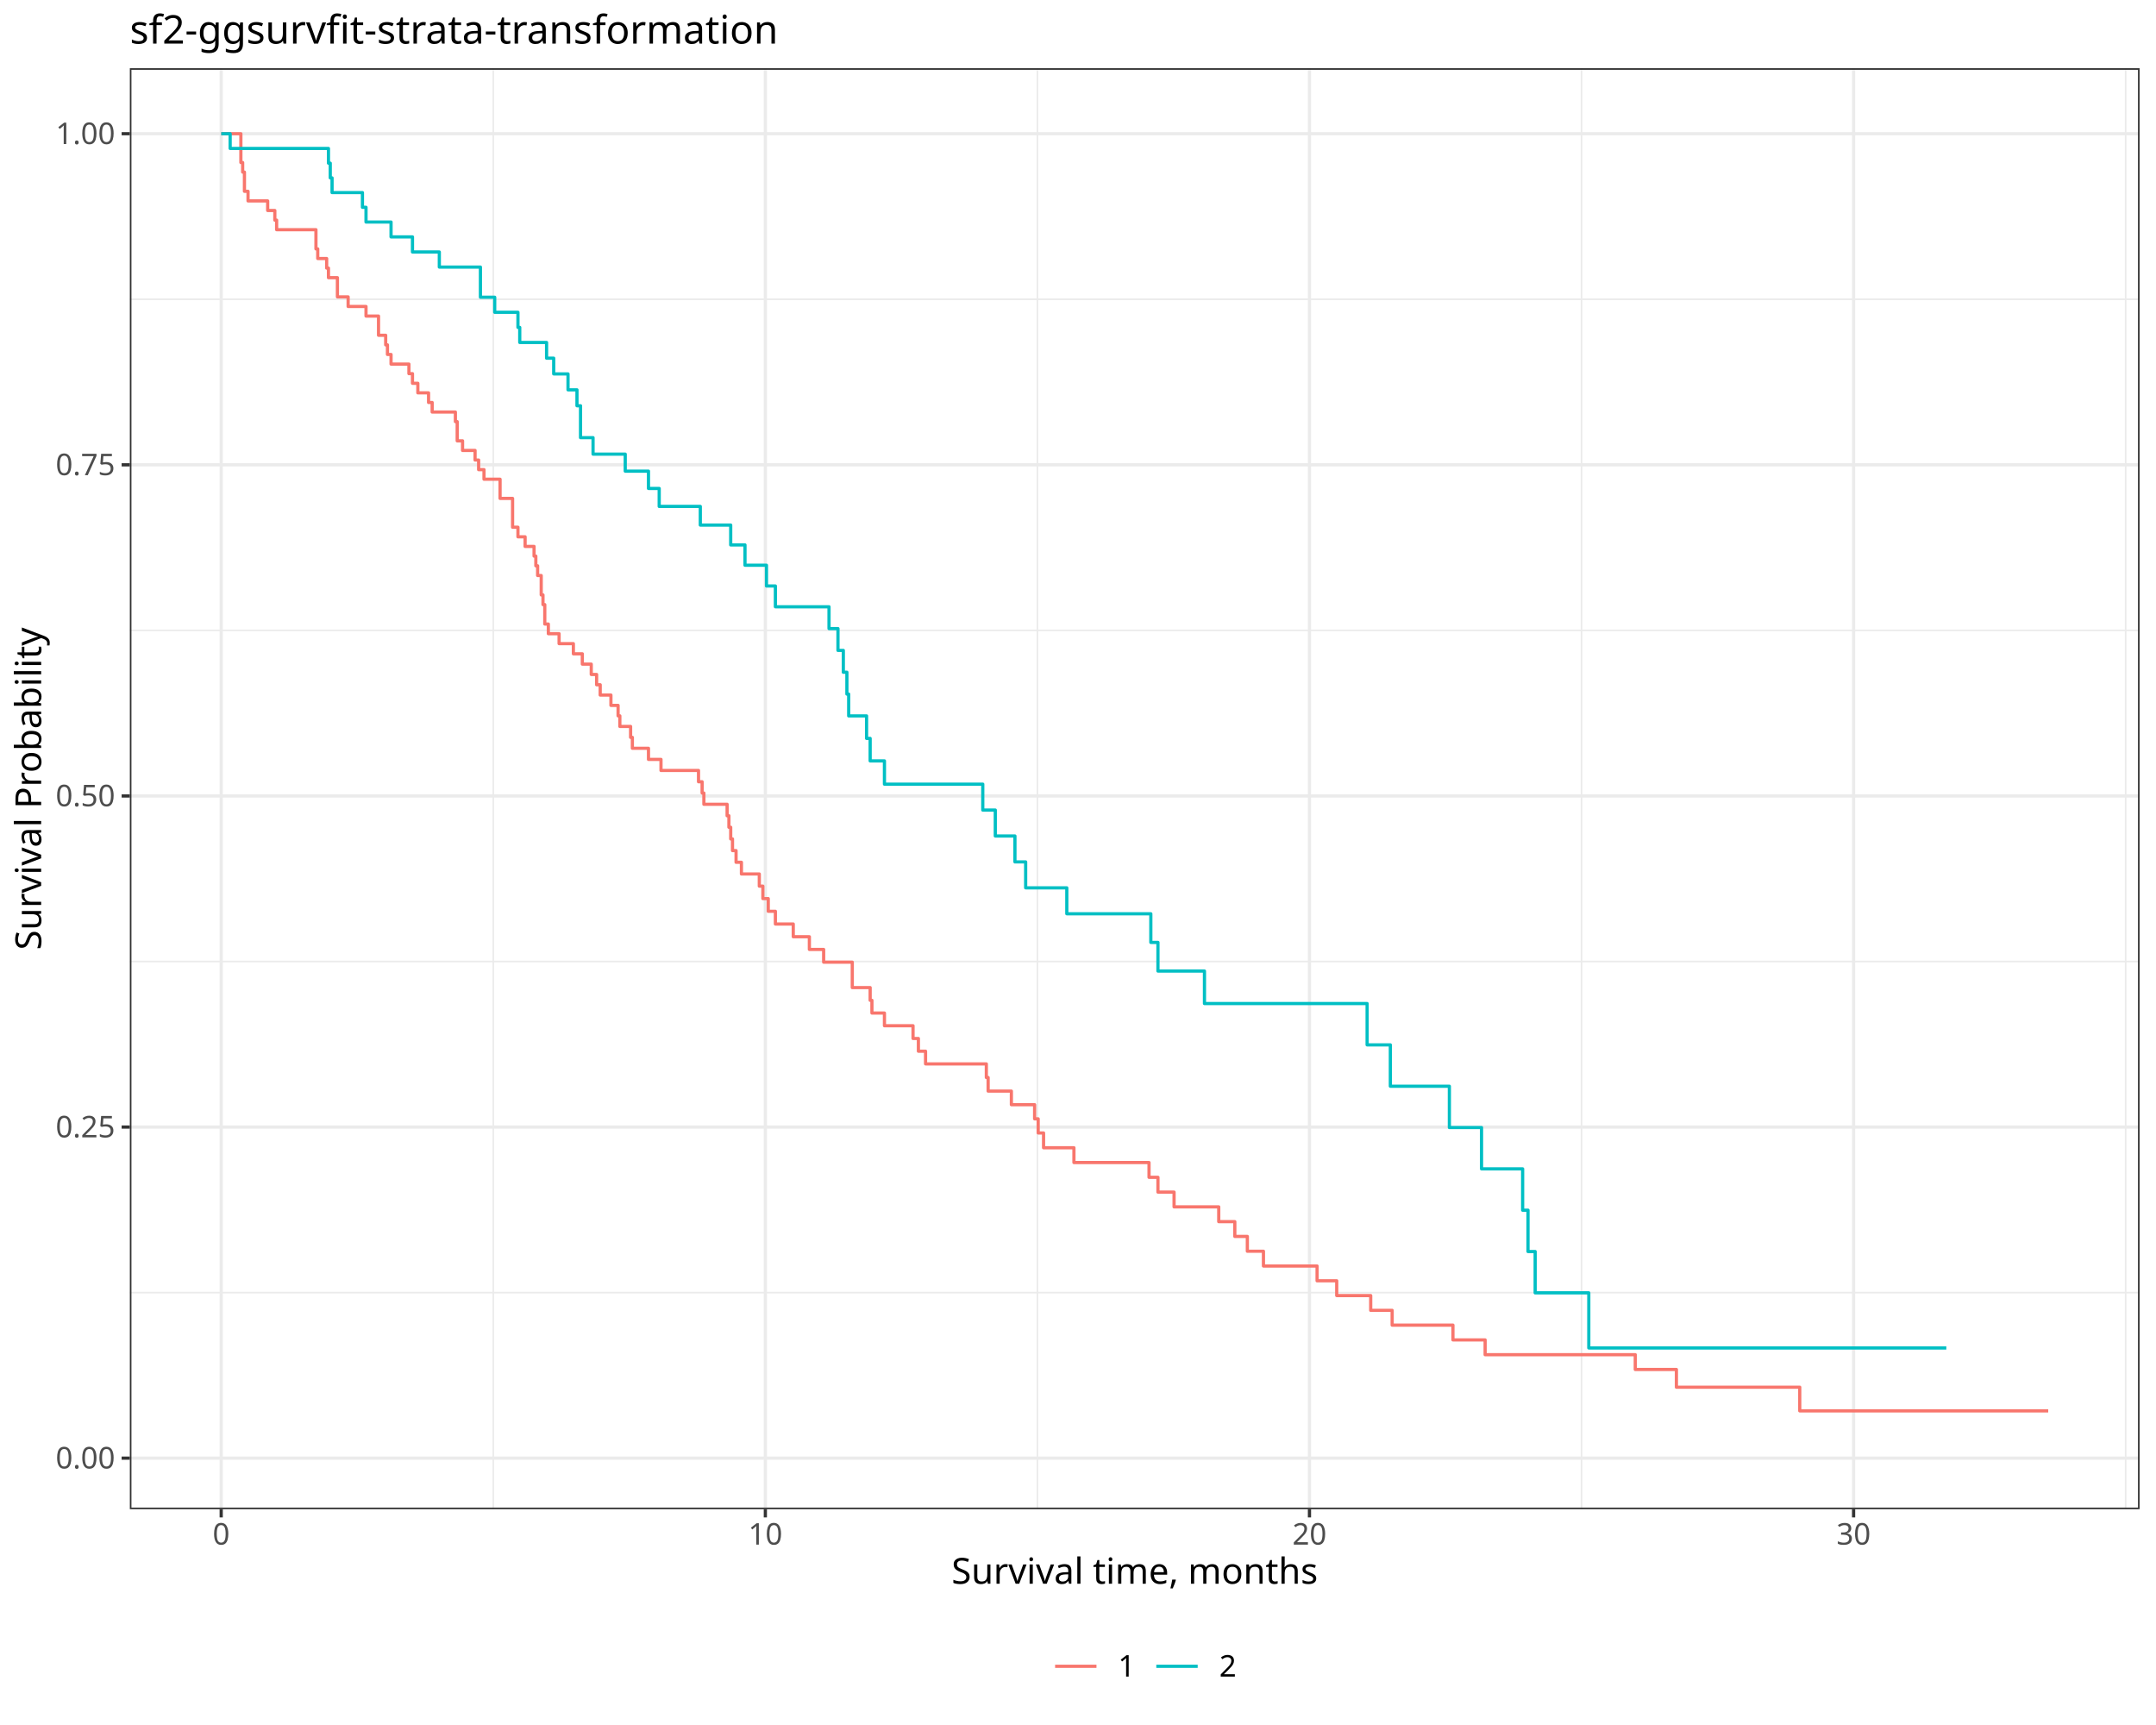
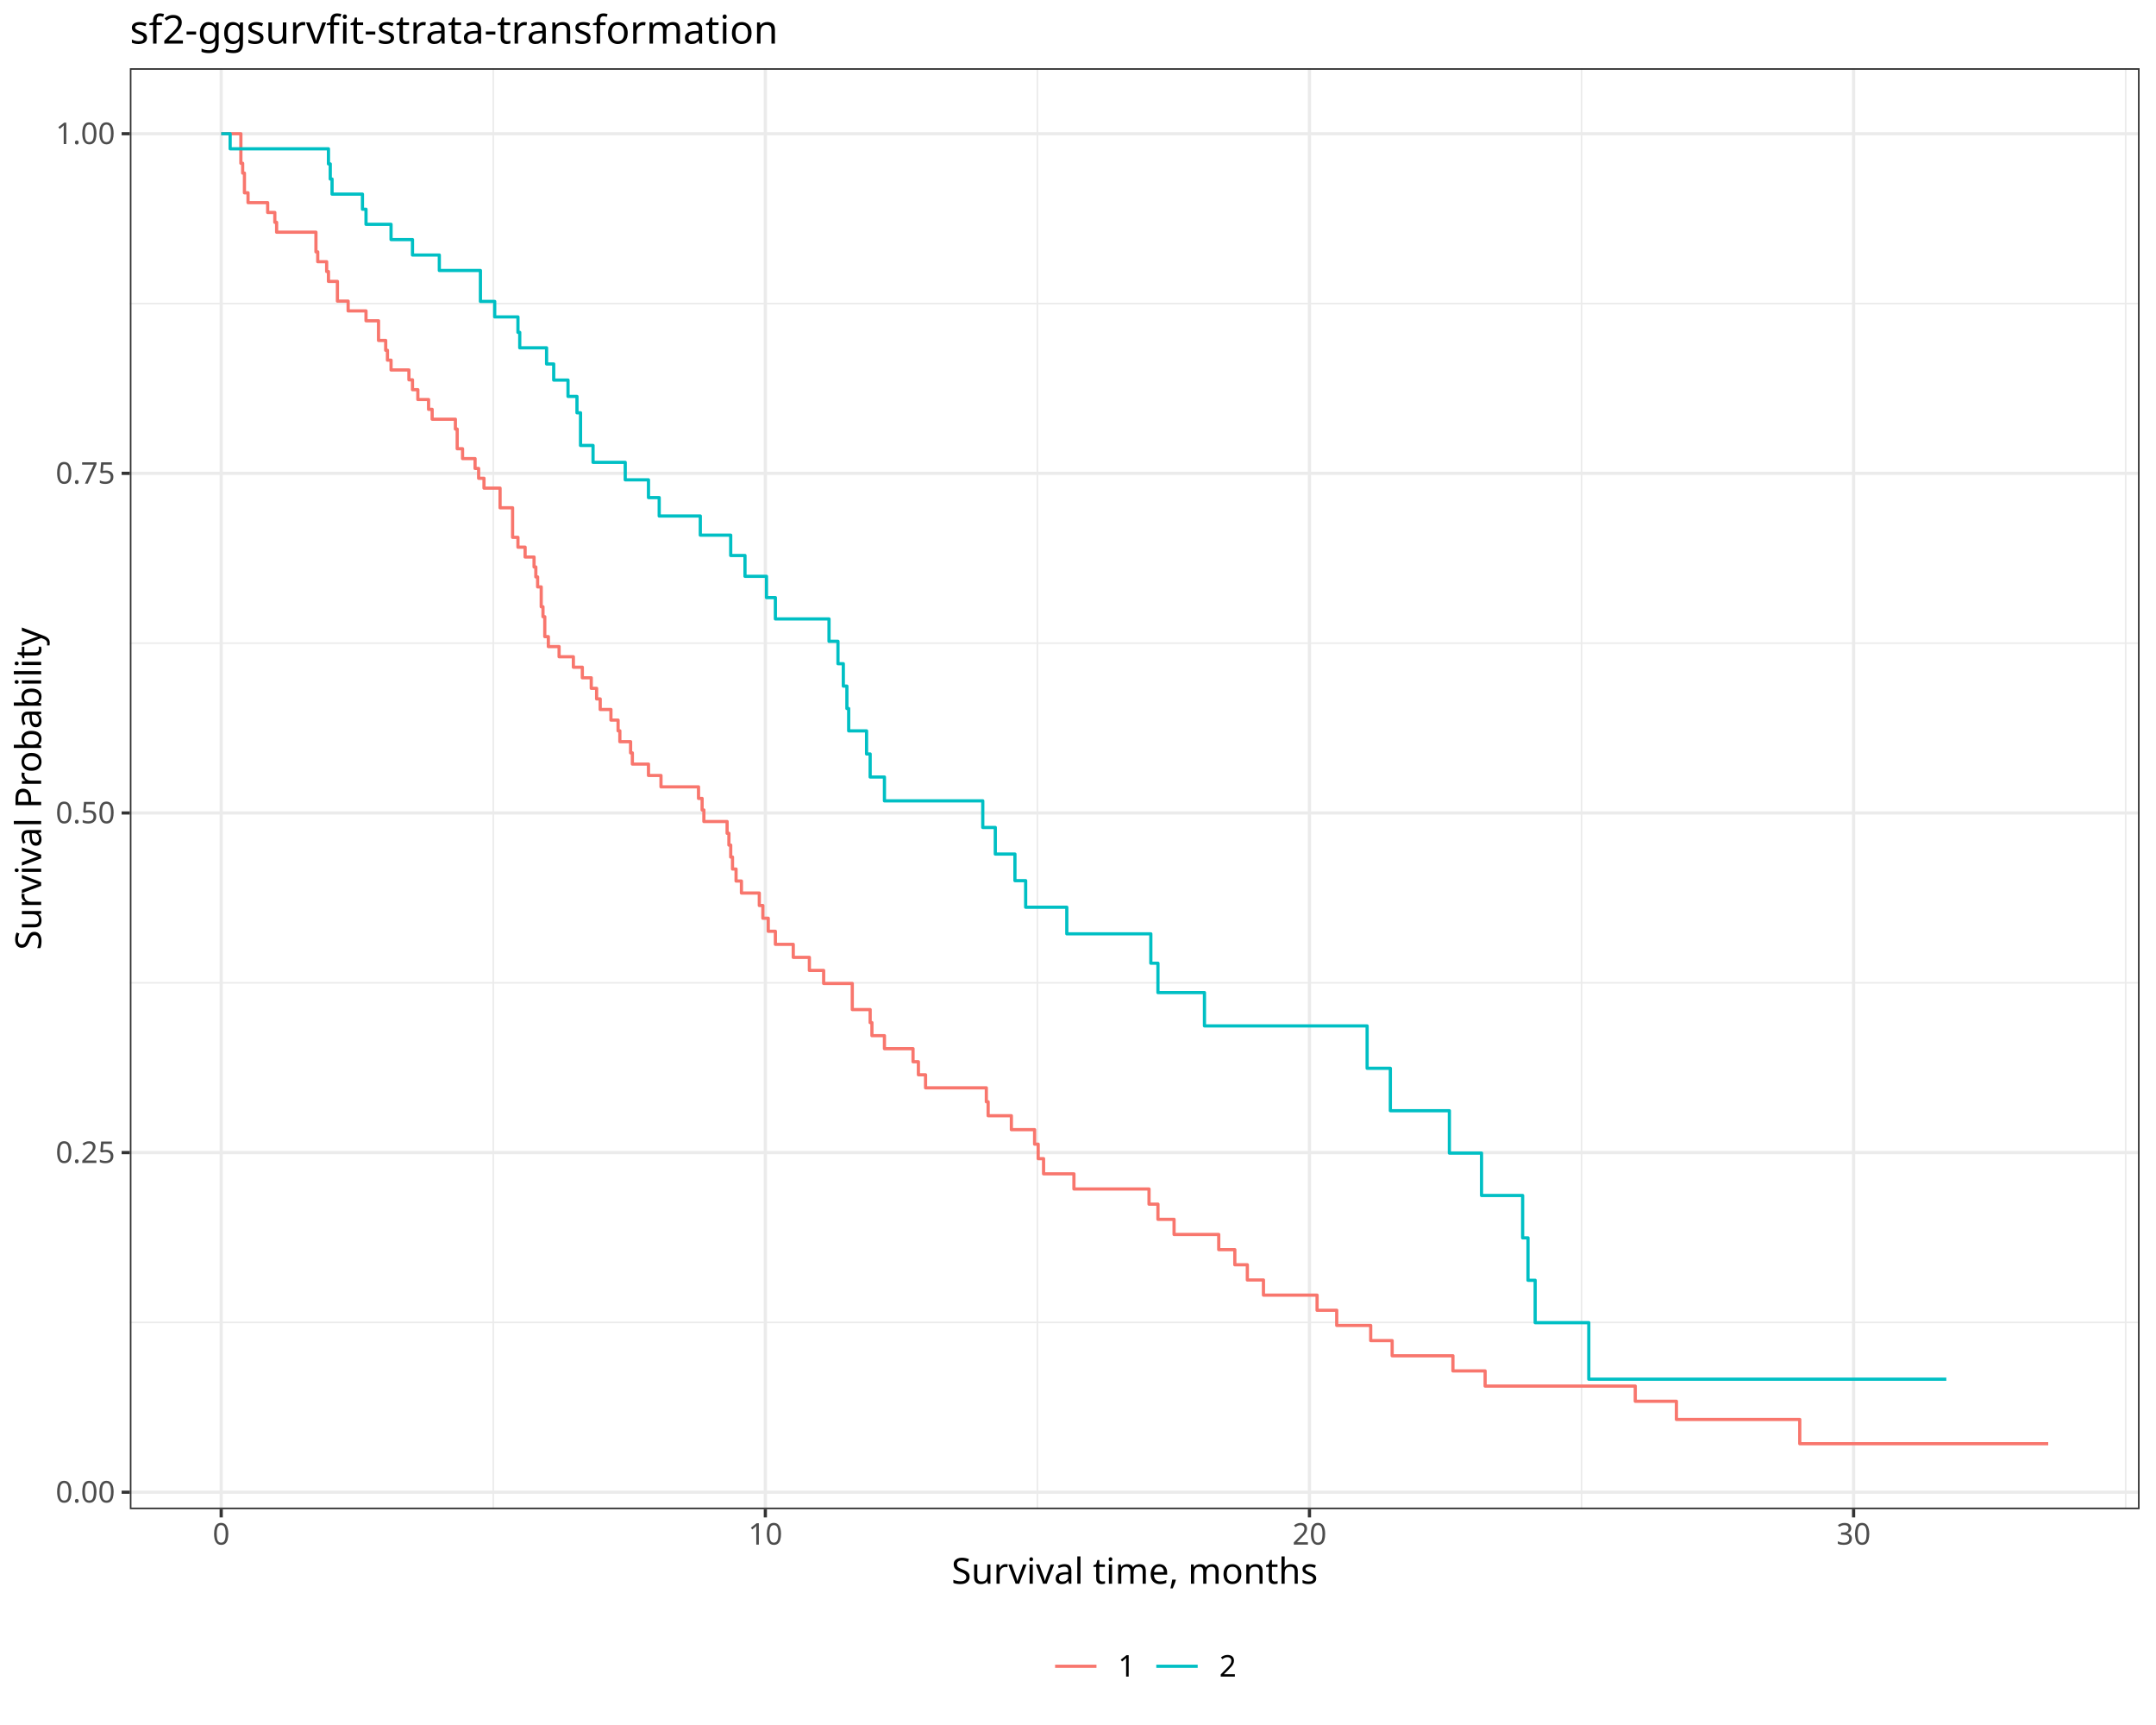
<svg xmlns="http://www.w3.org/2000/svg" class="svglite" data-engine-version="2.0" width="720.00pt" height="576.00pt" viewBox="0 0 720.00 576.00">
  <defs>
    <style type="text/css">
    .svglite line, .svglite polyline, .svglite polygon, .svglite path, .svglite rect, .svglite circle {
      fill: none;
      stroke: #000000;
      stroke-linecap: round;
      stroke-linejoin: round;
      stroke-miterlimit: 10.00;
    }
  </style>
  </defs>
  <rect width="100%" height="100%" style="stroke: none; fill: #FFFFFF;" />
  <defs>
    <clipPath id="cpMC4wMHw3MjAuMDB8MC4wMHw1NzYuMDA=">
      <rect x="0.00" y="0.00" width="720.00" height="576.00" />
    </clipPath>
  </defs>
  <g clip-path="url(#cpMC4wMHw3MjAuMDB8MC4wMHw1NzYuMDA=)">
    <rect x="0.00" y="0.00" width="720.00" height="576.00" style="stroke-width: 1.07; stroke: #FFFFFF; fill: #FFFFFF;" />
  </g>
  <defs>
    <clipPath id="cpNDMuMzZ8NzE0LjUyfDIyLjc4fDUwMy45NA==">
      <rect x="43.36" y="22.78" width="671.16" height="481.16" />
    </clipPath>
  </defs>
  <g clip-path="url(#cpNDMuMzZ8NzE0LjUyfDIyLjc4fDUwMy45NA==)">
    <rect x="43.36" y="22.78" width="671.16" height="481.16" style="stroke-width: 1.07; stroke: none; fill: #FFFFFF;" />
-     <polyline points="43.36,431.62 714.52,431.62 " style="stroke-width: 0.53; stroke: #EBEBEB; stroke-linecap: butt;" />
-     <polyline points="43.36,321.06 714.52,321.06 " style="stroke-width: 0.53; stroke: #EBEBEB; stroke-linecap: butt;" />
-     <polyline points="43.36,210.50 714.52,210.50 " style="stroke-width: 0.53; stroke: #EBEBEB; stroke-linecap: butt;" />
-     <polyline points="43.36,99.94 714.52,99.94 " style="stroke-width: 0.53; stroke: #EBEBEB; stroke-linecap: butt;" />
+     <polyline points="43.36,441.57 714.52,441.57 " style="stroke-width: 0.53; stroke: #EBEBEB; stroke-linecap: butt;" />
+     <polyline points="43.36,328.17 714.52,328.17 " style="stroke-width: 0.53; stroke: #EBEBEB; stroke-linecap: butt;" />
+     <polyline points="43.36,214.76 714.52,214.76 " style="stroke-width: 0.53; stroke: #EBEBEB; stroke-linecap: butt;" />
+     <polyline points="43.36,101.36 714.52,101.36 " style="stroke-width: 0.53; stroke: #EBEBEB; stroke-linecap: butt;" />
    <polyline points="164.73,503.94 164.73,22.78 " style="stroke-width: 0.53; stroke: #EBEBEB; stroke-linecap: butt;" />
    <polyline points="346.44,503.94 346.44,22.78 " style="stroke-width: 0.53; stroke: #EBEBEB; stroke-linecap: butt;" />
    <polyline points="528.16,503.94 528.16,22.78 " style="stroke-width: 0.53; stroke: #EBEBEB; stroke-linecap: butt;" />
    <polyline points="709.87,503.94 709.87,22.78 " style="stroke-width: 0.53; stroke: #EBEBEB; stroke-linecap: butt;" />
-     <polyline points="43.36,486.90 714.52,486.90 " style="stroke-width: 1.07; stroke: #EBEBEB; stroke-linecap: butt;" />
-     <polyline points="43.36,376.34 714.52,376.34 " style="stroke-width: 1.07; stroke: #EBEBEB; stroke-linecap: butt;" />
-     <polyline points="43.36,265.78 714.52,265.78 " style="stroke-width: 1.07; stroke: #EBEBEB; stroke-linecap: butt;" />
-     <polyline points="43.36,155.22 714.52,155.22 " style="stroke-width: 1.07; stroke: #EBEBEB; stroke-linecap: butt;" />
+     <polyline points="43.36,498.27 714.52,498.27 " style="stroke-width: 1.07; stroke: #EBEBEB; stroke-linecap: butt;" />
+     <polyline points="43.36,384.87 714.52,384.87 " style="stroke-width: 1.07; stroke: #EBEBEB; stroke-linecap: butt;" />
+     <polyline points="43.36,271.46 714.52,271.46 " style="stroke-width: 1.07; stroke: #EBEBEB; stroke-linecap: butt;" />
+     <polyline points="43.36,158.06 714.52,158.06 " style="stroke-width: 1.07; stroke: #EBEBEB; stroke-linecap: butt;" />
    <polyline points="43.36,44.65 714.52,44.65 " style="stroke-width: 1.07; stroke: #EBEBEB; stroke-linecap: butt;" />
    <polyline points="73.87,503.94 73.87,22.78 " style="stroke-width: 1.07; stroke: #EBEBEB; stroke-linecap: butt;" />
    <polyline points="255.59,503.94 255.59,22.78 " style="stroke-width: 1.07; stroke: #EBEBEB; stroke-linecap: butt;" />
    <polyline points="437.30,503.94 437.30,22.78 " style="stroke-width: 1.07; stroke: #EBEBEB; stroke-linecap: butt;" />
    <polyline points="619.01,503.94 619.01,22.78 " style="stroke-width: 1.07; stroke: #EBEBEB; stroke-linecap: butt;" />
-     <polyline points="73.87,44.65 80.44,44.65 80.44,54.27 81.04,54.27 81.04,57.47 81.63,57.47 81.63,63.88 82.83,63.88 82.83,67.09 89.39,67.09 89.39,70.29 91.78,70.29 91.78,73.50 92.38,73.50 92.38,76.70 105.51,76.70 105.51,83.11 106.11,83.11 106.11,86.32 109.09,86.32 109.09,89.52 109.69,89.52 109.69,92.72 112.68,92.72 112.68,99.13 116.26,99.13 116.26,102.34 122.23,102.34 122.23,105.54 126.41,105.54 126.41,111.95 128.80,111.95 128.80,115.16 129.39,115.16 129.39,118.36 130.59,118.36 130.59,121.57 136.56,121.57 136.56,124.77 137.75,124.77 137.75,127.98 139.54,127.98 139.54,131.18 143.12,131.18 143.12,134.39 144.32,134.39 144.32,137.59 152.08,137.59 152.08,140.79 152.68,140.79 152.68,147.20 154.47,147.20 154.47,150.41 158.65,150.41 158.65,153.61 159.84,153.61 159.84,156.82 161.63,156.82 161.63,160.02 167.00,160.02 167.00,166.43 171.18,166.43 171.18,176.05 172.97,176.05 172.97,179.25 175.36,179.25 175.36,182.46 177.75,182.46 177.75,182.46 178.35,182.46 178.35,185.69 178.94,185.69 178.94,188.93 179.54,188.93 179.54,192.17 180.74,192.17 180.74,198.65 181.33,198.65 181.33,201.89 181.93,201.89 181.93,208.37 183.12,208.37 183.12,211.60 184.32,211.60 184.32,211.60 186.11,211.60 186.11,211.60 186.71,211.60 186.71,214.92 187.90,214.92 187.90,214.92 190.88,214.92 190.88,214.92 191.48,214.92 191.48,218.32 194.47,218.32 194.47,221.76 197.45,221.76 197.45,225.21 199.24,225.21 199.24,228.65 200.44,228.65 200.44,232.09 204.02,232.09 204.02,235.54 205.81,235.54 205.81,235.54 206.41,235.54 206.41,239.03 207.00,239.03 207.00,242.57 208.20,242.57 208.20,242.57 210.59,242.57 210.59,246.22 211.18,246.22 211.18,249.86 215.36,249.86 215.36,249.86 216.56,249.86 216.56,253.57 220.74,253.57 220.74,257.27 228.50,257.27 228.50,257.27 233.27,257.27 233.27,261.04 234.47,261.04 234.47,264.80 235.06,264.80 235.06,268.56 240.44,268.56 240.44,268.56 242.82,268.56 242.82,272.39 243.42,272.39 243.42,276.23 244.02,276.23 244.02,280.13 244.62,280.13 244.62,284.03 245.81,284.03 245.81,287.93 247.60,287.93 247.60,291.83 248.20,291.83 248.20,291.83 252.97,291.83 252.97,291.83 253.57,291.83 253.57,295.89 254.76,295.89 254.76,300.05 256.56,300.05 256.56,304.29 258.94,304.29 258.94,308.54 264.91,308.54 264.91,312.79 270.29,312.79 270.29,317.03 275.06,317.03 275.06,321.28 284.62,321.28 284.62,329.77 290.59,329.77 290.59,334.02 291.18,334.02 291.18,338.27 295.36,338.27 295.36,342.51 304.91,342.51 304.91,346.76 306.70,346.76 306.70,351.01 309.09,351.01 309.09,355.25 315.06,355.25 315.06,355.25 320.44,355.25 320.44,355.25 329.39,355.25 329.39,359.79 329.99,359.79 329.99,364.33 337.75,364.33 337.75,368.87 338.94,368.87 338.94,368.87 345.51,368.87 345.51,373.59 346.70,373.59 346.70,378.31 347.30,378.31 347.30,378.31 348.50,378.31 348.50,383.25 358.64,383.25 358.64,388.19 383.72,388.19 383.72,393.12 386.70,393.12 386.70,398.06 392.08,398.06 392.08,402.99 407.00,402.99 407.00,407.93 412.37,407.93 412.37,412.86 416.55,412.86 416.55,417.80 421.93,417.80 421.93,422.74 439.84,422.74 439.84,427.67 446.40,427.67 446.40,432.61 457.75,432.61 457.75,437.54 464.91,437.54 464.91,442.48 485.21,442.48 485.21,447.41 495.96,447.41 495.96,452.35 546.10,452.35 546.10,457.29 555.06,457.29 555.06,457.29 559.84,457.29 559.84,463.21 575.36,463.21 575.36,463.21 601.03,463.21 601.03,471.11 676.85,471.11 676.85,471.11 684.01,471.11 684.01,471.11 " style="stroke-width: 1.07; stroke: #F8766D; stroke-linecap: butt;" />
-     <polyline points="73.87,44.65 76.86,44.65 76.86,49.57 109.69,49.57 109.69,54.48 110.29,54.48 110.29,59.40 110.89,59.40 110.89,64.31 121.04,64.31 121.04,69.22 122.23,69.22 122.23,74.14 128.80,74.14 128.80,74.14 130.59,74.14 130.59,79.11 136.56,79.11 136.56,79.11 137.75,79.11 137.75,84.14 146.71,84.14 146.71,89.18 160.44,89.18 160.44,99.25 165.21,99.25 165.21,104.28 172.97,104.28 172.97,109.32 173.57,109.32 173.57,114.35 177.15,114.35 177.15,114.35 178.35,114.35 178.35,114.35 179.54,114.35 179.54,114.35 182.53,114.35 182.53,119.60 184.91,119.60 184.91,124.85 188.50,124.85 188.50,124.85 189.69,124.85 189.69,130.17 192.68,130.17 192.68,135.49 193.87,135.49 193.87,146.14 194.47,146.14 194.47,146.14 195.06,146.14 195.06,146.14 198.05,146.14 198.05,151.64 199.84,151.64 199.84,151.64 207.60,151.64 207.60,151.64 208.80,151.64 208.80,157.32 214.17,157.32 214.17,157.32 216.56,157.32 216.56,163.10 217.15,163.10 217.15,163.10 218.94,163.10 218.94,163.10 220.14,163.10 220.14,169.10 224.32,169.10 224.32,169.10 232.68,169.10 232.68,169.10 233.87,169.10 233.87,175.33 234.47,175.33 234.47,175.33 236.26,175.33 236.26,175.33 238.65,175.33 238.65,175.33 244.02,175.33 244.02,181.96 248.20,181.96 248.20,181.96 248.79,181.96 248.79,188.74 250.59,188.74 250.59,188.74 255.96,188.74 255.96,195.67 258.94,195.67 258.94,202.61 261.93,202.61 261.93,202.61 272.08,202.61 272.08,202.61 276.85,202.61 276.85,209.89 279.84,209.89 279.84,217.18 281.63,217.18 281.63,224.47 282.82,224.47 282.82,231.76 283.42,231.76 283.42,239.05 286.41,239.05 286.41,239.05 289.39,239.05 289.39,246.56 290.59,246.56 290.59,254.07 291.18,254.07 291.18,254.07 295.36,254.07 295.36,261.84 298.35,261.84 298.35,261.84 301.93,261.84 301.93,261.84 303.12,261.84 303.12,261.84 328.20,261.84 328.20,270.49 332.38,270.49 332.38,279.15 338.94,279.15 338.94,287.80 342.52,287.80 342.52,296.46 356.26,296.46 356.26,305.12 378.94,305.12 378.94,305.12 384.32,305.12 384.32,314.68 386.70,314.68 386.70,324.25 389.69,324.25 389.69,324.25 398.05,324.25 398.05,324.25 402.23,324.25 402.23,335.10 402.82,335.10 402.82,335.10 407.60,335.10 407.60,335.10 424.91,335.10 424.91,335.10 456.55,335.10 456.55,348.90 464.31,348.90 464.31,362.70 484.02,362.70 484.02,376.50 494.76,376.50 494.76,390.30 508.49,390.30 508.49,404.10 510.28,404.10 510.28,417.90 512.67,417.90 512.67,431.70 515.66,431.70 515.66,431.70 530.58,431.70 530.58,450.10 564.01,450.10 564.01,450.10 649.98,450.10 649.98,450.10 " style="stroke-width: 1.07; stroke: #00BFC4; stroke-linecap: butt;" />
+     <polyline points="73.87,44.65 80.44,44.65 80.44,54.52 81.04,54.52 81.04,57.80 81.63,57.80 81.63,64.38 82.83,64.38 82.83,67.66 89.39,67.66 89.39,70.95 91.78,70.95 91.78,74.24 92.38,74.24 92.38,77.53 105.51,77.53 105.51,84.10 106.11,84.10 106.11,87.39 109.09,87.39 109.09,90.67 109.69,90.67 109.69,93.96 112.68,93.96 112.68,100.54 116.26,100.54 116.26,103.82 122.23,103.82 122.23,107.11 126.41,107.11 126.41,113.68 128.80,113.68 128.80,116.97 129.39,116.97 129.39,120.26 130.59,120.26 130.59,123.54 136.56,123.54 136.56,126.83 137.75,126.83 137.75,130.12 139.54,130.12 139.54,133.41 143.12,133.41 143.12,136.69 144.32,136.69 144.32,139.98 152.08,139.98 152.08,143.27 152.68,143.27 152.68,149.84 154.47,149.84 154.47,153.13 158.65,153.13 158.65,156.42 159.84,156.42 159.84,159.70 161.63,159.70 161.63,162.99 167.00,162.99 167.00,169.56 171.18,169.56 171.18,179.43 172.97,179.43 172.97,182.71 175.36,182.71 175.36,186.00 177.75,186.00 177.75,186.00 178.35,186.00 178.35,189.32 178.94,189.32 178.94,192.64 179.54,192.64 179.54,195.97 180.74,195.97 180.74,202.61 181.33,202.61 181.33,205.93 181.93,205.93 181.93,212.58 183.12,212.58 183.12,215.90 184.32,215.90 184.32,215.90 186.11,215.90 186.11,215.90 186.71,215.90 186.71,219.30 187.90,219.30 187.90,219.30 190.88,219.30 190.88,219.30 191.48,219.30 191.48,222.79 194.47,222.79 194.47,226.32 197.45,226.32 197.45,229.85 199.24,229.85 199.24,233.38 200.44,233.38 200.44,236.91 204.02,236.91 204.02,240.45 205.81,240.45 205.81,240.45 206.41,240.45 206.41,244.03 207.00,244.03 207.00,247.66 208.20,247.66 208.20,247.66 210.59,247.66 210.59,251.40 211.18,251.40 211.18,255.14 215.36,255.14 215.36,255.14 216.56,255.14 216.56,258.94 220.74,258.94 220.74,262.74 228.50,262.74 228.50,262.74 233.27,262.74 233.27,266.60 234.47,266.60 234.47,270.46 235.06,270.46 235.06,274.32 240.44,274.32 240.44,274.32 242.82,274.32 242.82,278.25 243.42,278.25 243.42,282.18 244.02,282.18 244.02,286.18 244.62,286.18 244.62,290.18 245.81,290.18 245.81,294.19 247.60,294.19 247.60,298.19 248.20,298.19 248.20,298.19 252.97,298.19 252.97,298.19 253.57,298.19 253.57,302.36 254.76,302.36 254.76,306.61 256.56,306.61 256.56,310.97 258.94,310.97 258.94,315.33 264.91,315.33 264.91,319.68 270.29,319.68 270.29,324.04 275.06,324.04 275.06,328.39 284.62,328.39 284.62,337.11 290.59,337.11 290.59,341.46 291.18,341.46 291.18,345.82 295.36,345.82 295.36,350.17 304.91,350.17 304.91,354.53 306.70,354.53 306.70,358.89 309.09,358.89 309.09,363.24 315.06,363.24 315.06,363.24 320.44,363.24 320.44,363.24 329.39,363.24 329.39,367.90 329.99,367.90 329.99,372.55 337.75,372.55 337.75,377.21 338.94,377.21 338.94,377.21 345.51,377.21 345.51,382.05 346.70,382.05 346.70,386.90 347.30,386.90 347.30,386.90 348.50,386.90 348.50,391.96 358.64,391.96 358.64,397.02 383.72,397.02 383.72,402.08 386.70,402.08 386.70,407.15 392.08,407.15 392.08,412.21 407.00,412.21 407.00,417.27 412.37,417.27 412.37,422.33 416.55,422.33 416.55,427.40 421.93,427.40 421.93,432.46 439.84,432.46 439.84,437.52 446.40,437.52 446.40,442.58 457.75,442.58 457.75,447.65 464.91,447.65 464.91,452.71 485.21,452.71 485.21,457.77 495.96,457.77 495.96,462.83 546.10,462.83 546.10,467.90 555.06,467.90 555.06,467.90 559.84,467.90 559.84,473.97 575.36,473.97 575.36,473.97 601.03,473.97 601.03,482.07 676.85,482.07 676.85,482.07 684.01,482.07 684.01,482.07 " style="stroke-width: 1.07; stroke: #F8766D; stroke-linecap: butt;" />
+     <polyline points="73.87,44.65 76.86,44.65 76.86,49.69 109.69,49.69 109.69,54.73 110.29,54.73 110.29,59.78 110.89,59.78 110.89,64.82 121.04,64.82 121.04,69.86 122.23,69.86 122.23,74.90 128.80,74.90 128.80,74.90 130.59,74.90 130.59,80.00 136.56,80.00 136.56,80.00 137.75,80.00 137.75,85.16 146.71,85.16 146.71,90.32 160.44,90.32 160.44,100.65 165.21,100.65 165.21,105.82 172.97,105.82 172.97,110.98 173.57,110.98 173.57,116.14 177.15,116.14 177.15,116.14 178.35,116.14 178.35,116.14 179.54,116.14 179.54,116.14 182.53,116.14 182.53,121.53 184.91,121.53 184.91,126.91 188.50,126.91 188.50,126.91 189.69,126.91 189.69,132.37 192.68,132.37 192.68,137.83 193.87,137.83 193.87,148.75 194.47,148.75 194.47,148.75 195.06,148.75 195.06,148.75 198.05,148.75 198.05,154.39 199.84,154.39 199.84,154.39 207.60,154.39 207.60,154.39 208.80,154.39 208.80,160.22 214.17,160.22 214.17,160.22 216.56,160.22 216.56,166.15 217.15,166.15 217.15,166.15 218.94,166.15 218.94,166.15 220.14,166.15 220.14,172.30 224.32,172.30 224.32,172.30 232.68,172.30 232.68,172.30 233.87,172.30 233.87,178.69 234.47,178.69 234.47,178.69 236.26,178.69 236.26,178.69 238.65,178.69 238.65,178.69 244.02,178.69 244.02,185.49 248.20,185.49 248.20,185.49 248.79,185.49 248.79,192.44 250.59,192.44 250.59,192.44 255.96,192.44 255.96,199.55 258.94,199.55 258.94,206.67 261.93,206.67 261.93,206.67 272.08,206.67 272.08,206.67 276.85,206.67 276.85,214.14 279.84,214.14 279.84,221.62 281.63,221.62 281.63,229.10 282.82,229.10 282.82,236.58 283.42,236.58 283.42,244.05 286.41,244.05 286.41,244.05 289.39,244.05 289.39,251.76 290.59,251.76 290.59,259.46 291.18,259.46 291.18,259.46 295.36,259.46 295.36,267.42 298.35,267.42 298.35,267.42 301.93,267.42 301.93,267.42 303.12,267.42 303.12,267.42 328.20,267.42 328.20,276.30 332.38,276.30 332.38,285.18 338.94,285.18 338.94,294.06 342.52,294.06 342.52,302.94 356.26,302.94 356.26,311.82 378.94,311.82 378.94,311.82 384.32,311.82 384.32,321.63 386.70,321.63 386.70,331.44 389.69,331.44 389.69,331.44 398.05,331.44 398.05,331.44 402.23,331.44 402.23,342.56 402.82,342.56 402.82,342.56 407.60,342.56 407.60,342.56 424.91,342.56 424.91,342.56 456.55,342.56 456.55,356.72 464.31,356.72 464.31,370.88 484.02,370.88 484.02,385.03 494.76,385.03 494.76,399.19 508.49,399.19 508.49,413.34 510.28,413.34 510.28,427.50 512.67,427.50 512.67,441.65 515.66,441.65 515.66,441.65 530.58,441.65 530.58,460.53 564.01,460.53 564.01,460.53 649.98,460.53 649.98,460.53 " style="stroke-width: 1.07; stroke: #00BFC4; stroke-linecap: butt;" />
    <rect x="43.36" y="22.78" width="671.16" height="481.16" style="stroke-width: 1.07; stroke: #333333;" />
  </g>
  <g clip-path="url(#cpMC4wMHw3MjAuMDB8MC4wMHw1NzYuMDA=)">
-     <text x="38.43" y="490.34" text-anchor="end" style="font-size: 10.00px; fill: #4D4D4D; font-family: sans;" textLength="19.46px" lengthAdjust="spacingAndGlyphs">0.00</text>
-     <text x="38.43" y="379.78" text-anchor="end" style="font-size: 10.00px; fill: #4D4D4D; font-family: sans;" textLength="19.46px" lengthAdjust="spacingAndGlyphs">0.25</text>
-     <text x="38.43" y="269.22" text-anchor="end" style="font-size: 10.00px; fill: #4D4D4D; font-family: sans;" textLength="19.46px" lengthAdjust="spacingAndGlyphs">0.50</text>
-     <text x="38.43" y="158.66" text-anchor="end" style="font-size: 10.00px; fill: #4D4D4D; font-family: sans;" textLength="19.46px" lengthAdjust="spacingAndGlyphs">0.75</text>
+     <text x="38.43" y="501.71" text-anchor="end" style="font-size: 10.00px; fill: #4D4D4D; font-family: sans;" textLength="19.46px" lengthAdjust="spacingAndGlyphs">0.00</text>
+     <text x="38.43" y="388.31" text-anchor="end" style="font-size: 10.00px; fill: #4D4D4D; font-family: sans;" textLength="19.46px" lengthAdjust="spacingAndGlyphs">0.25</text>
+     <text x="38.43" y="274.90" text-anchor="end" style="font-size: 10.00px; fill: #4D4D4D; font-family: sans;" textLength="19.46px" lengthAdjust="spacingAndGlyphs">0.50</text>
+     <text x="38.43" y="161.50" text-anchor="end" style="font-size: 10.00px; fill: #4D4D4D; font-family: sans;" textLength="19.46px" lengthAdjust="spacingAndGlyphs">0.75</text>
    <text x="38.43" y="48.10" text-anchor="end" style="font-size: 10.00px; fill: #4D4D4D; font-family: sans;" textLength="19.46px" lengthAdjust="spacingAndGlyphs">1.00</text>
-     <polyline points="40.62,486.90 43.36,486.90 " style="stroke-width: 1.07; stroke: #333333; stroke-linecap: butt;" />
-     <polyline points="40.62,376.34 43.36,376.34 " style="stroke-width: 1.07; stroke: #333333; stroke-linecap: butt;" />
-     <polyline points="40.62,265.78 43.36,265.78 " style="stroke-width: 1.07; stroke: #333333; stroke-linecap: butt;" />
-     <polyline points="40.62,155.22 43.36,155.22 " style="stroke-width: 1.07; stroke: #333333; stroke-linecap: butt;" />
+     <polyline points="40.62,498.27 43.36,498.27 " style="stroke-width: 1.07; stroke: #333333; stroke-linecap: butt;" />
+     <polyline points="40.62,384.87 43.36,384.87 " style="stroke-width: 1.07; stroke: #333333; stroke-linecap: butt;" />
+     <polyline points="40.62,271.46 43.36,271.46 " style="stroke-width: 1.07; stroke: #333333; stroke-linecap: butt;" />
+     <polyline points="40.62,158.06 43.36,158.06 " style="stroke-width: 1.07; stroke: #333333; stroke-linecap: butt;" />
    <polyline points="40.62,44.65 43.36,44.65 " style="stroke-width: 1.07; stroke: #333333; stroke-linecap: butt;" />
    <polyline points="73.87,506.68 73.87,503.94 " style="stroke-width: 1.07; stroke: #333333; stroke-linecap: butt;" />
    <polyline points="255.59,506.68 255.59,503.94 " style="stroke-width: 1.07; stroke: #333333; stroke-linecap: butt;" />
    <polyline points="437.30,506.68 437.30,503.94 " style="stroke-width: 1.07; stroke: #333333; stroke-linecap: butt;" />
    <polyline points="619.01,506.68 619.01,503.94 " style="stroke-width: 1.07; stroke: #333333; stroke-linecap: butt;" />
    <text x="73.87" y="515.76" text-anchor="middle" style="font-size: 10.00px; fill: #4D4D4D; font-family: sans;" textLength="5.56px" lengthAdjust="spacingAndGlyphs">0</text>
    <text x="255.59" y="515.76" text-anchor="middle" style="font-size: 10.00px; fill: #4D4D4D; font-family: sans;" textLength="11.12px" lengthAdjust="spacingAndGlyphs">10</text>
    <text x="437.30" y="515.76" text-anchor="middle" style="font-size: 10.00px; fill: #4D4D4D; font-family: sans;" textLength="11.12px" lengthAdjust="spacingAndGlyphs">20</text>
    <text x="619.01" y="515.76" text-anchor="middle" style="font-size: 10.00px; fill: #4D4D4D; font-family: sans;" textLength="11.12px" lengthAdjust="spacingAndGlyphs">30</text>
    <text x="378.94" y="528.83" text-anchor="middle" style="font-size: 12.00px; font-family: sans;" textLength="114.72px" lengthAdjust="spacingAndGlyphs">Survival time, months</text>
    <text transform="translate(13.74,263.36) rotate(-90)" text-anchor="middle" style="font-size: 12.00px; font-family: sans;" textLength="102.05px" lengthAdjust="spacingAndGlyphs">Survival Probability</text>
    <rect x="339.66" y="542.28" width="78.56" height="28.24" style="stroke-width: 1.07; stroke: none; fill: #FFFFFF;" />
    <rect x="350.62" y="547.76" width="17.28" height="17.28" style="stroke-width: 1.07; stroke: none; fill: #FFFFFF;" />
    <line x1="352.35" y1="556.40" x2="366.17" y2="556.40" style="stroke-width: 1.07; stroke: #F8766D; stroke-linecap: butt;" />
    <rect x="384.42" y="547.76" width="17.28" height="17.28" style="stroke-width: 1.07; stroke: none; fill: #FFFFFF;" />
    <line x1="386.15" y1="556.40" x2="399.97" y2="556.40" style="stroke-width: 1.07; stroke: #00BFC4; stroke-linecap: butt;" />
    <text x="373.38" y="559.84" style="font-size: 10.00px; font-family: sans;" textLength="5.56px" lengthAdjust="spacingAndGlyphs">1</text>
    <text x="407.18" y="559.84" style="font-size: 10.00px; font-family: sans;" textLength="5.56px" lengthAdjust="spacingAndGlyphs">2</text>
    <text x="43.36" y="14.56" style="font-size: 13.20px; font-family: sans;" textLength="198.10px" lengthAdjust="spacingAndGlyphs">sf2-ggsurvfit-strata-transformation</text>
  </g>
</svg>
